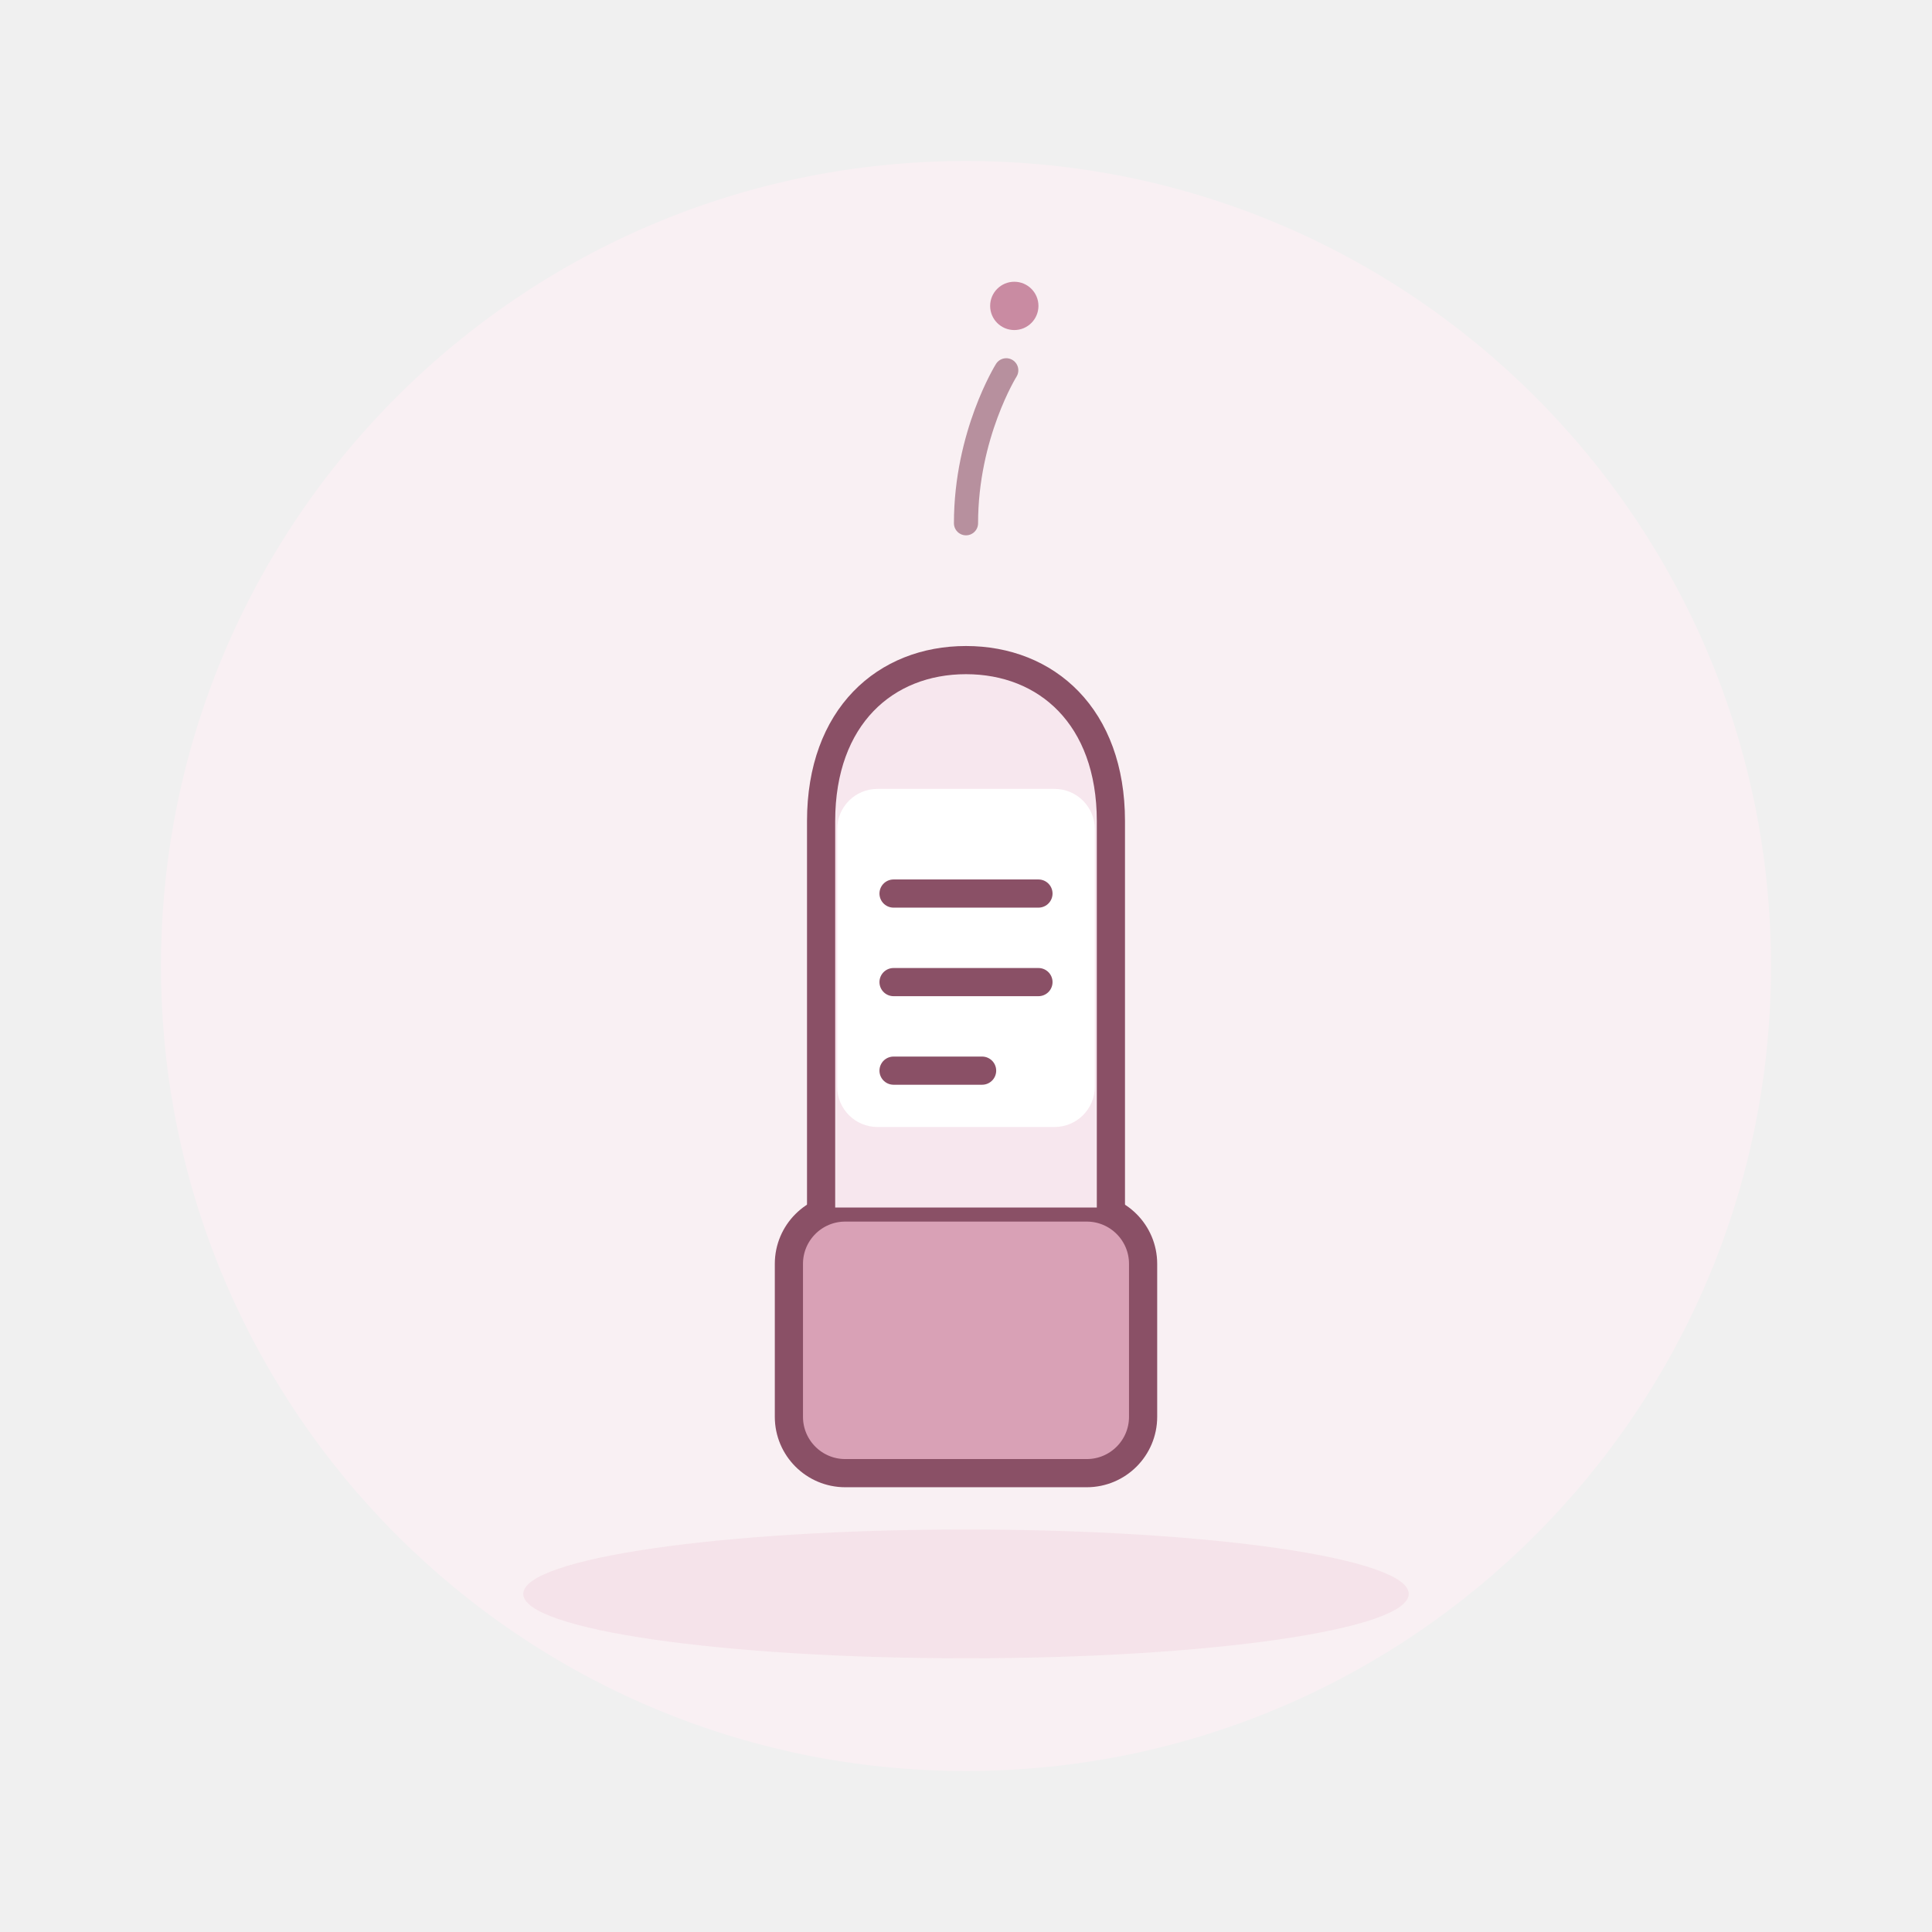
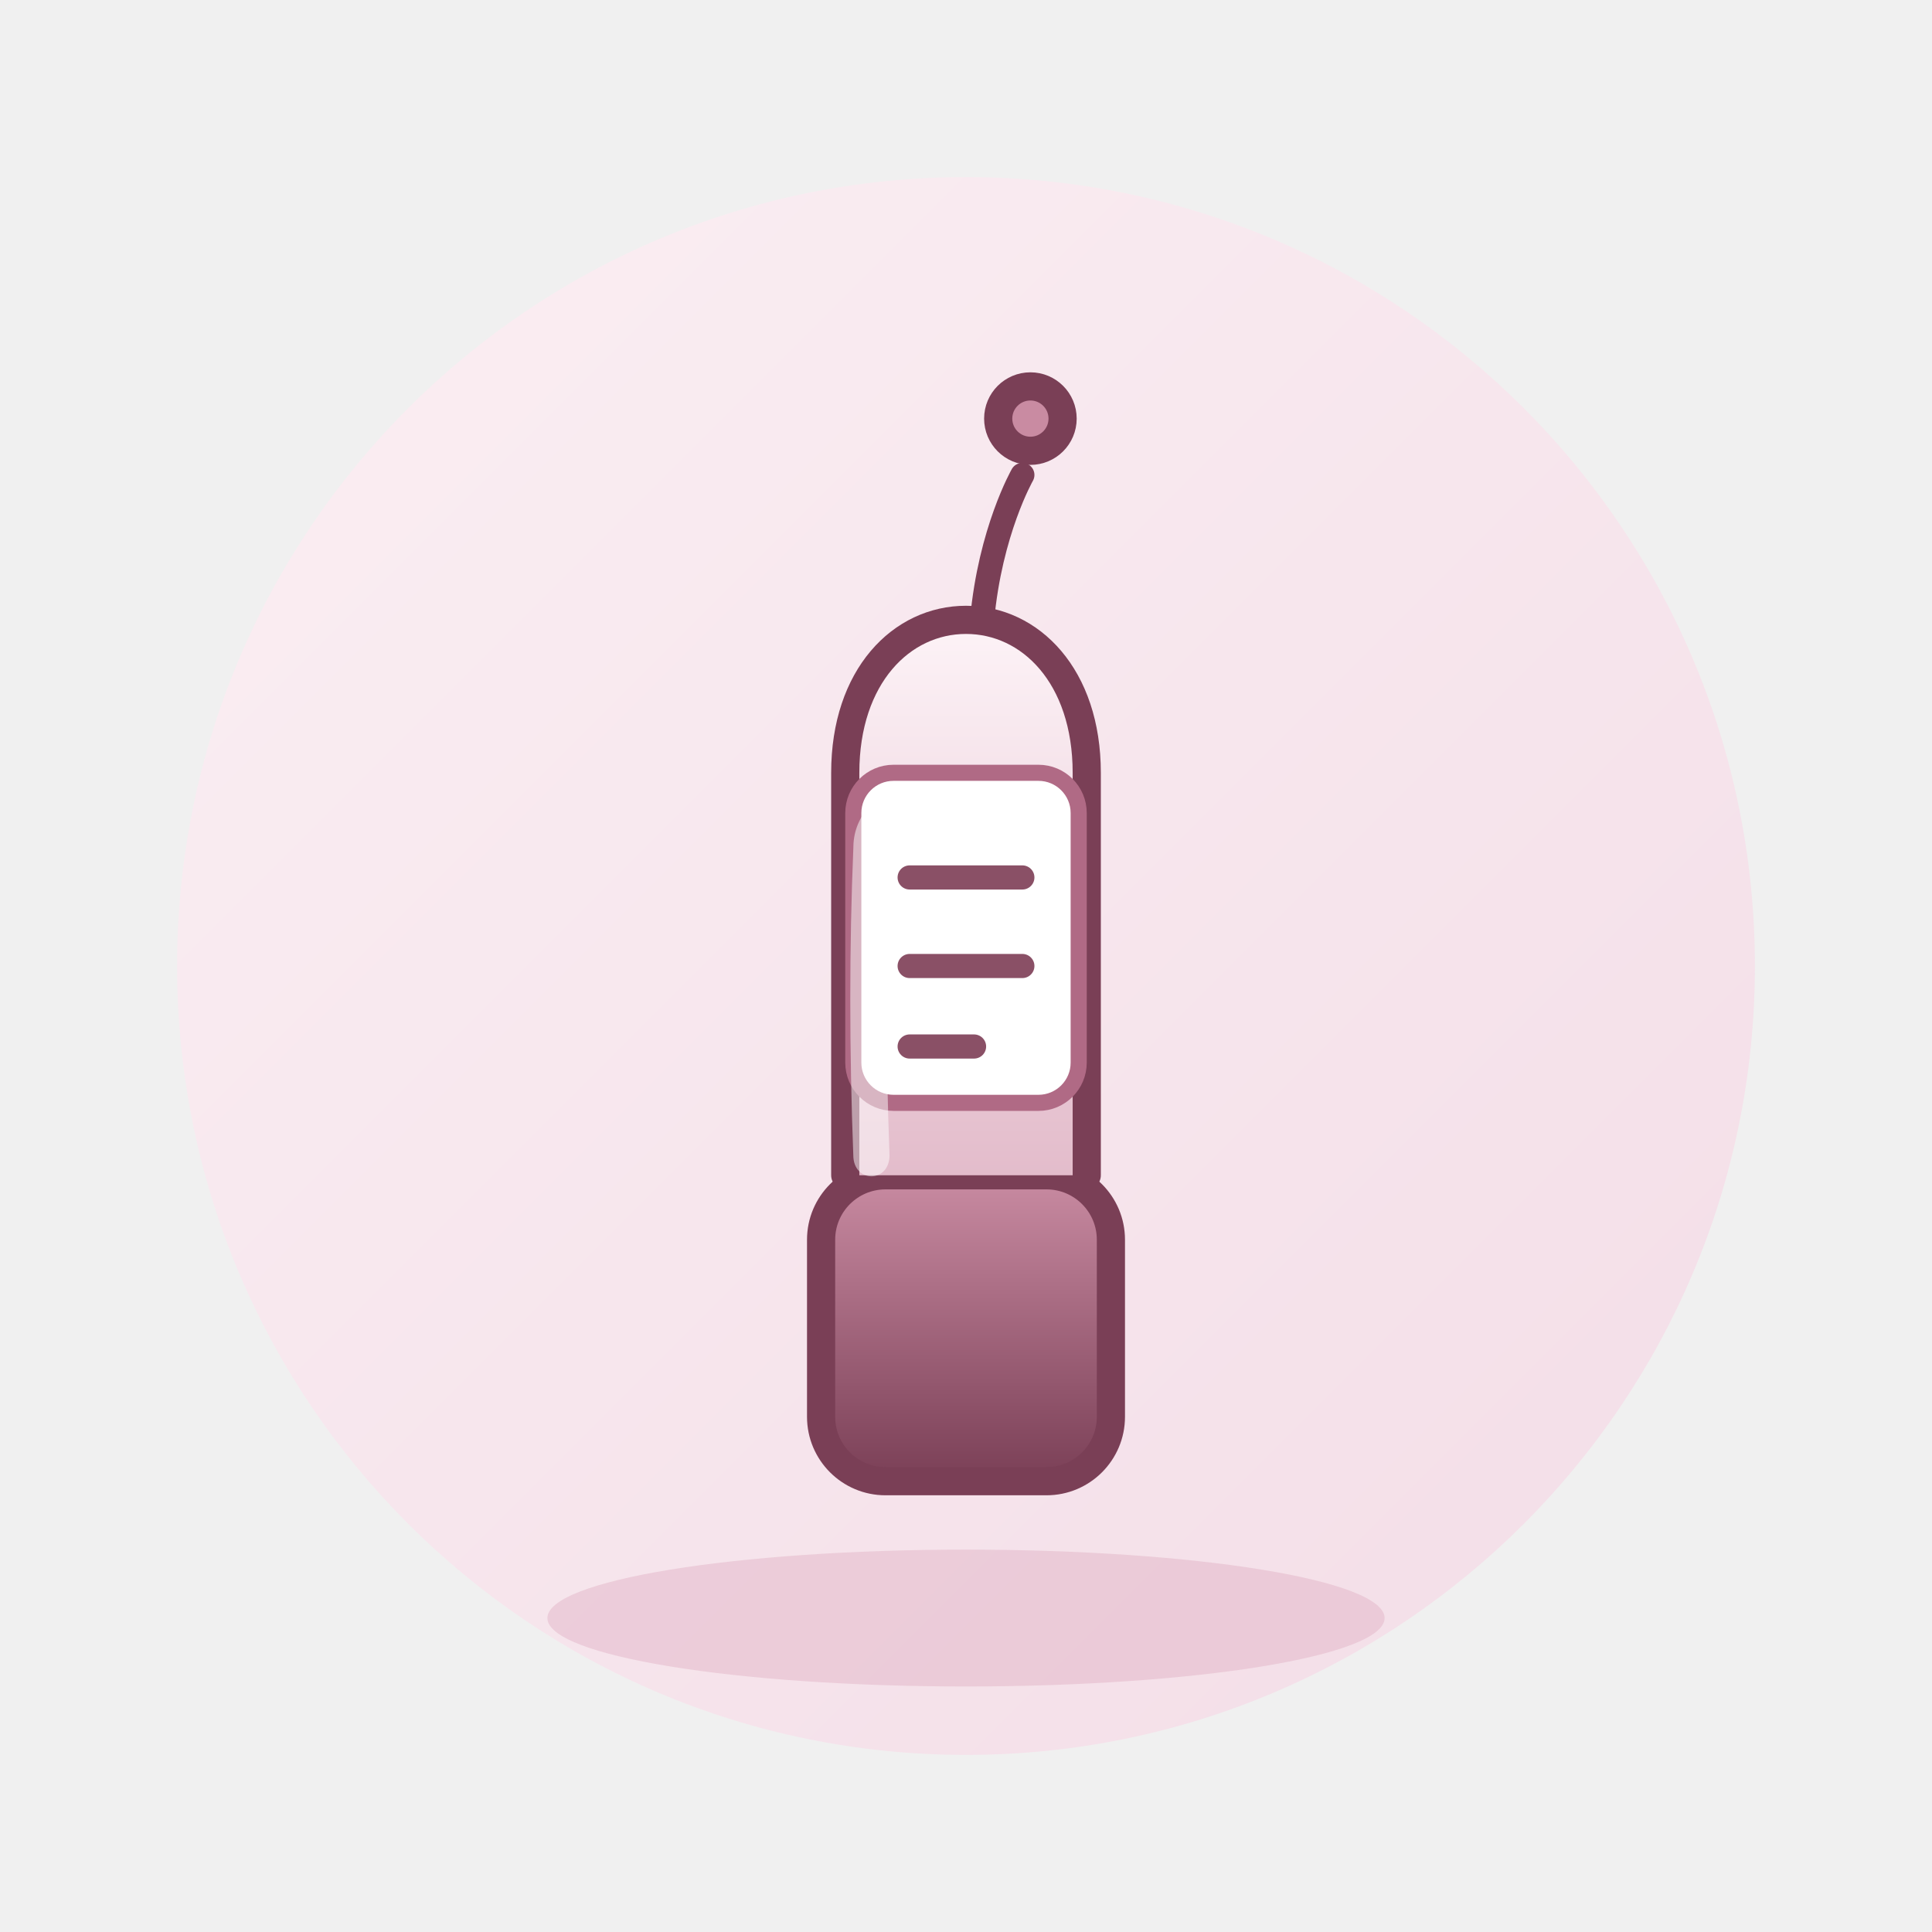
<svg xmlns="http://www.w3.org/2000/svg" viewBox="0 0 480 480">
-   <circle cx="240" cy="240" r="200" fill="#F9F0F3" />
-   <ellipse cx="240" cy="396" rx="110" ry="16" fill="#F2D9E2" opacity="0.55" />
-   <g stroke="#8A5066" stroke-width="7" stroke-linecap="round" stroke-linejoin="round">
-     <rect x="196" y="300" width="88" height="66" rx="14" fill="#D9A1B6" />
-     <path d="M204 300 v-96 c0-26 16-40 36-40 s36 14 36 40 v96" fill="#F7E7EE" />
-     <rect x="208" y="196" width="64" height="84" rx="10" fill="#FFFFFF" stroke="none" />
-     <path d="M222 222 h36 M222 244 h36 M222 266 h22" stroke-width="7" />
-     <path d="M240 130 c0-22 10-38 10-38" stroke-width="6" fill="none" opacity="0.6" />
-     <circle cx="252" cy="76" r="6" fill="#C98BA2" stroke="none" />
+   <defs>
+     <linearGradient id="bg" x1="0" y1="0" x2="1" y2="1">
+       <stop offset="0" stop-color="#FBEFF3" />
+       <stop offset="1" stop-color="#F3DDE7" />
+     </linearGradient>
+     <linearGradient id="body" x1="0" y1="0" x2="0" y2="1">
+       <stop offset="0" stop-color="#FDF3F7" />
+       <stop offset="1" stop-color="#E3BCCB" />
+     </linearGradient>
+     <linearGradient id="cap" x1="0" y1="0" x2="0" y2="1">
+       <stop offset="0" stop-color="#C98BA2" />
+       <stop offset="1" stop-color="#7A3F56" />
+     </linearGradient>
+   </defs>
+   <circle cx="240" cy="240" r="196" fill="url(#bg)" />
+   <ellipse cx="240" cy="402" rx="104" ry="17" fill="#D9A1B6" opacity="0.35" />
+   <g stroke="#7A3F56" stroke-width="7" stroke-linecap="round" stroke-linejoin="round">
+     <rect x="204" y="292" width="72" height="76" rx="16" fill="url(#cap)" />
+     <path d="M210 292 v-100 c0-24 14-38 30-38 s30 14 30 38 v100" fill="url(#body)" />
+     <rect x="212" y="192" width="56" height="82" rx="10" fill="#FFFFFF" stroke="#B06A85" stroke-width="4" />
+     <path d="M226 218 h28 M226 240 h28 M226 260 h16" stroke="#8A5066" stroke-width="6" />
+     <path d="M244 154 c2-22 10-36 10-36" fill="none" stroke-width="6" />
+     <circle cx="256" cy="104" r="8" fill="#C98BA2" />
+     <path d="M216 200 c-3 4-4 7-4 11 -1 24-1 50 0 76 0 7 9 7 9 0 -1-26-1-52 0-76 0-5 -2-8 -5-11 Z" fill="#FFFFFF" opacity="0.5" stroke="none" />
  </g>
</svg>
